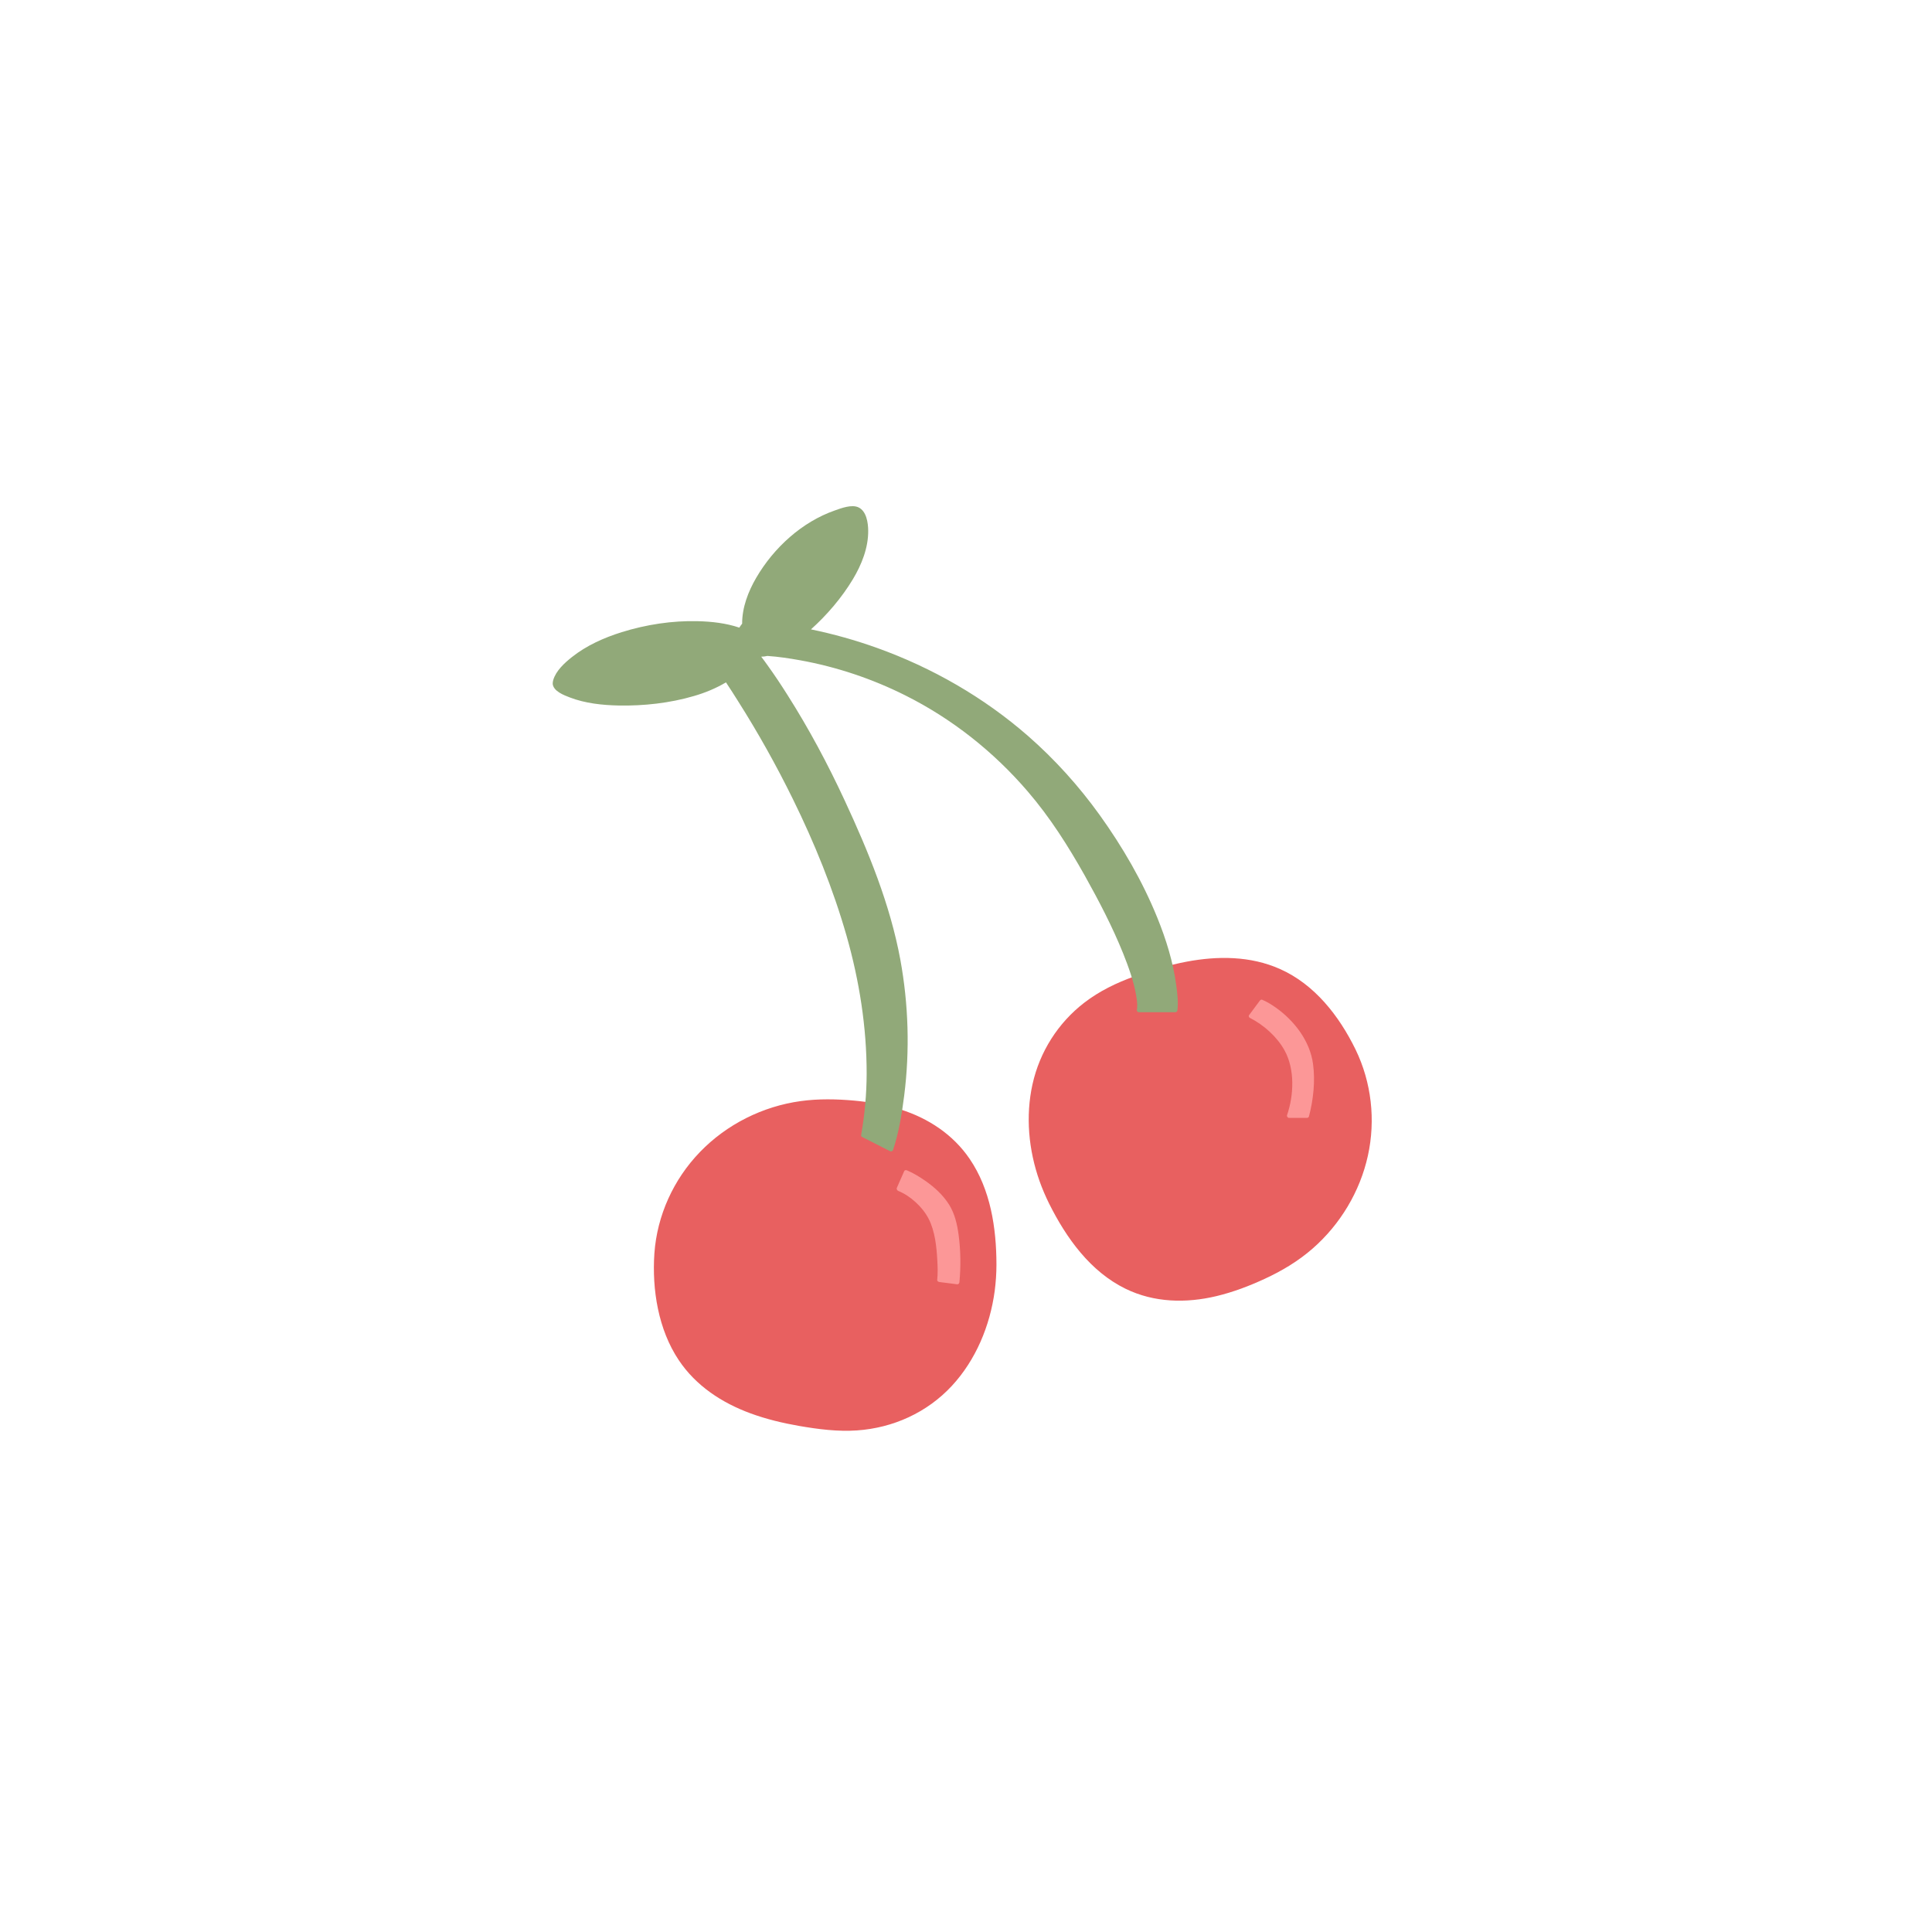
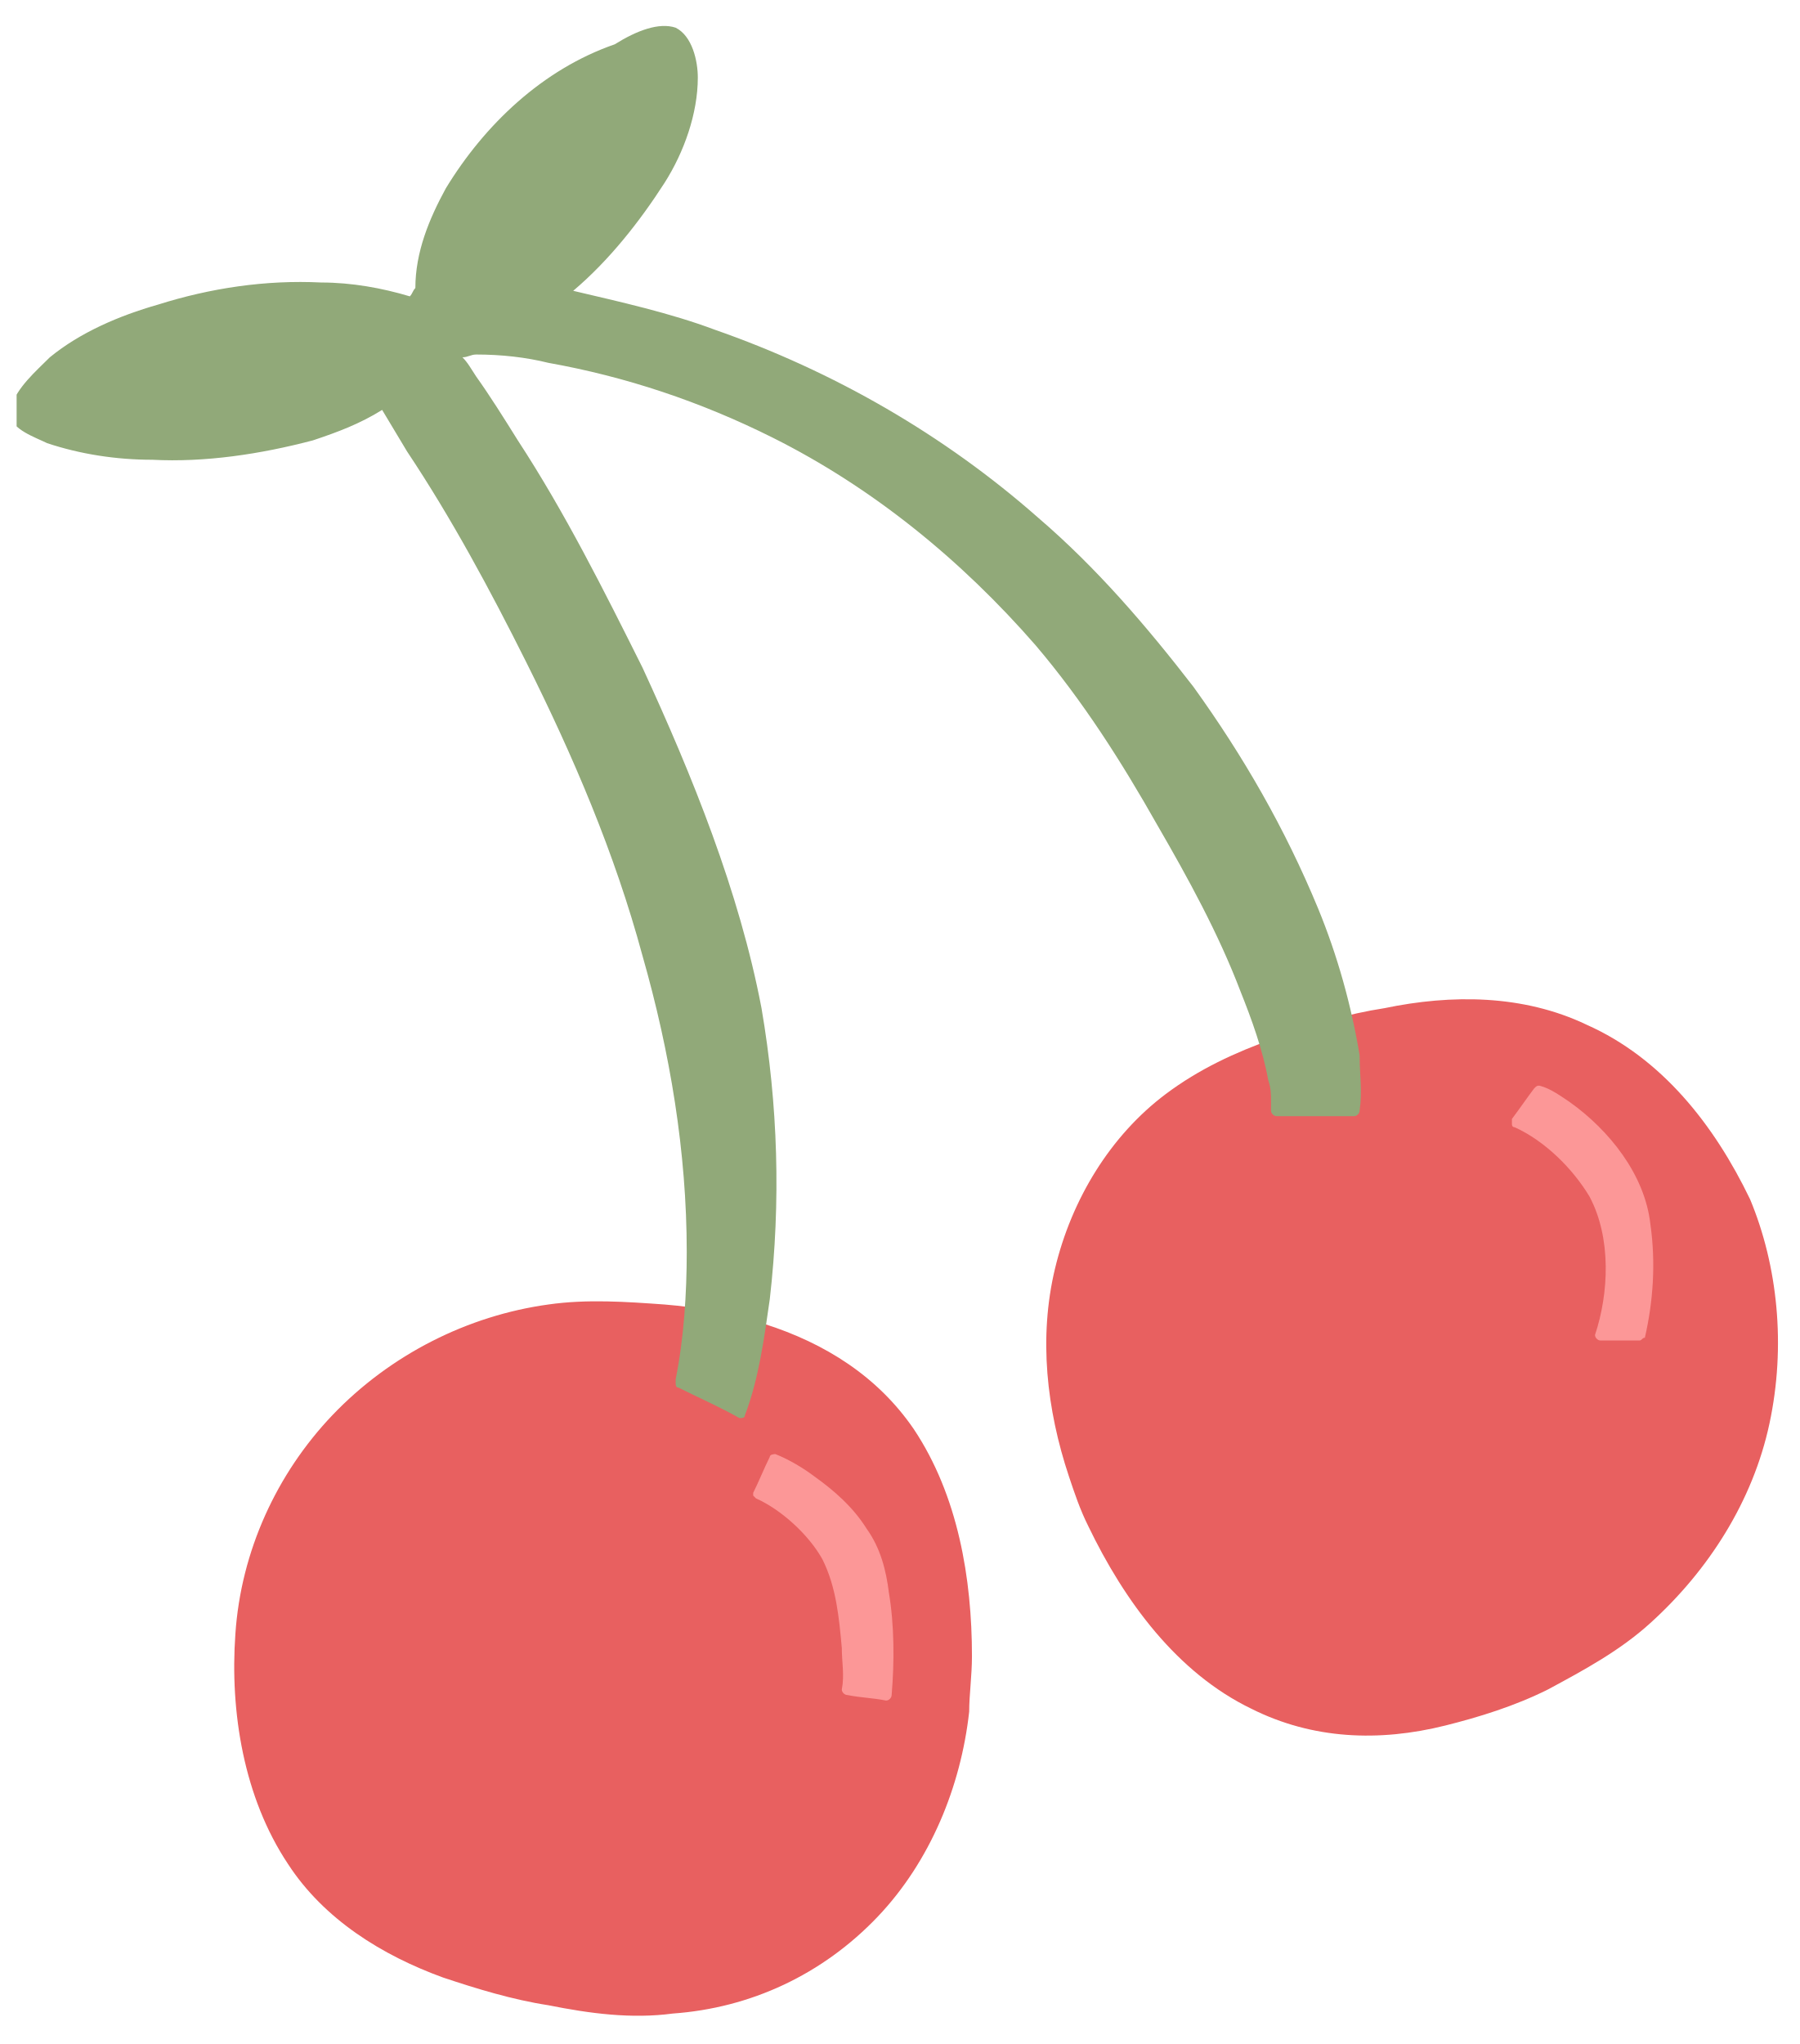
- <svg xmlns="http://www.w3.org/2000/svg" width="150" zoomAndPan="magnify" viewBox="0 0 112.5 112.5" height="150" preserveAspectRatio="xMidYMid meet" version="1.0">
-   <defs>
-     <clipPath id="9a3dc4036a">
-       <path d="M 38 55 L 80 55 L 80 83.355 L 38 83.355 Z M 38 55 " clip-rule="nonzero" />
+ <svg xmlns="http://www.w3.org/2000/svg" xmlns:xlink="http://www.w3.org/1999/xlink" version="1.1" id="Lager_1" x="0px" y="0px" viewBox="0 0 65 73.8" style="enable-background:new 0 0 65 73.8;" xml:space="preserve">
+   <style type="text/css">
+ 	.st0{clip-path:url(#SVGID_00000145044633410361360870000017584446811087456410_);}
+ 	.st1{fill:#E86060;}
+ 	.st2{clip-path:url(#SVGID_00000153703518026074245410000005805786327170691212_);}
+ 	.st3{fill:#91A979;}
+ 	.st4{fill:#FC9797;}
+ </style>
+   <g>
+     <defs>
+       <rect id="SVGID_1_" x="8.4" y="35" width="56" height="37.8" />
+     </defs>
+     <clipPath id="SVGID_00000140726576717895369570000015184989831014398653_">
+       <use xlink:href="#SVGID_1_" style="overflow:visible;" />
    </clipPath>
-     <clipPath id="3e5647ba25">
-       <path d="M 32.145 29.355 L 69 29.355 L 69 68 L 32.145 68 Z M 32.145 29.355 " clip-rule="nonzero" />
+     <g style="clip-path:url(#SVGID_00000140726576717895369570000015184989831014398653_);">
+       <path class="st1" d="M63.9,51.4c-0.6,2.8-2.2,5.3-4.3,7.2c-1.1,1-2.4,1.7-3.7,2.4c-1.2,0.6-2.5,1-3.7,1.3c-2.4,0.6-4.8,0.5-7-0.6    c-2.7-1.3-4.6-3.9-5.9-6.6c-0.3-0.6-0.5-1.2-0.7-1.8c-0.8-2.4-1.1-5-0.5-7.5c0.6-2.5,2-4.8,4-6.3c1.2-0.9,2.5-1.5,3.9-2    c1.3-0.5,2.7-0.9,4-1.1c2.4-0.5,5-0.5,7.3,0.6c2.7,1.2,4.6,3.6,5.9,6.3C64.2,45.7,64.5,48.6,63.9,51.4z M35.1,59.8    c0-2.8-0.5-5.8-2.1-8.2c-1.3-1.9-3.2-3.1-5.4-3.8c-1.2-0.4-2.4-0.6-3.6-0.7c-1.4-0.1-2.8-0.2-4.2,0c-2.9,0.4-5.7,1.8-7.8,4    c-2,2.1-3.3,4.9-3.5,7.9c-0.2,2.8,0.3,5.9,1.9,8.3c1.3,2,3.4,3.3,5.6,4.1c1.2,0.4,2.5,0.8,3.8,1c1.5,0.3,3,0.5,4.5,0.3    c2.8-0.2,5.4-1.4,7.4-3.5c1.9-2,3-4.7,3.3-7.4C35,61.2,35.1,60.5,35.1,59.8z" />
+     </g>
+   </g>
+   <g>
+     <defs>
+       <rect id="SVGID_00000078024367680936431150000017944847160751505592_" x="0.6" y="0.8" width="49.1" height="51.5" />
+     </defs>
+     <clipPath id="SVGID_00000059988943121576855780000009089599334953569193_">
+       <use xlink:href="#SVGID_00000078024367680936431150000017944847160751505592_" style="overflow:visible;" />
    </clipPath>
-   </defs>
-   <g clip-path="url(#9a3dc4036a)">
-     <path fill="#e86060" d="M 79.652 67.297 C 79.191 69.391 78.035 71.305 76.434 72.703 C 75.59 73.441 74.645 74.004 73.637 74.469 C 72.734 74.887 71.797 75.242 70.832 75.473 C 69.066 75.895 67.203 75.855 65.547 75.047 C 63.492 74.047 62.09 72.09 61.09 70.086 C 60.879 69.66 60.691 69.219 60.531 68.77 C 59.895 66.973 59.707 64.996 60.125 63.125 C 60.547 61.238 61.613 59.562 63.137 58.387 C 64.02 57.707 65.016 57.227 66.055 56.855 C 67.047 56.5 68.055 56.195 69.086 56 C 70.902 55.656 72.812 55.66 74.527 56.422 C 76.551 57.32 77.977 59.156 78.934 61.113 C 79.863 63.027 80.109 65.219 79.652 67.297 Z M 58.023 73.633 C 58.02 71.504 57.68 69.262 56.457 67.473 C 55.492 66.059 54.051 65.113 52.441 64.605 C 51.57 64.328 50.668 64.176 49.762 64.09 C 48.719 63.996 47.66 63.973 46.621 64.117 C 44.41 64.422 42.312 65.469 40.754 67.086 C 39.223 68.672 38.262 70.77 38.105 72.984 C 37.961 75.098 38.332 77.418 39.523 79.199 C 40.523 80.699 42.043 81.691 43.707 82.301 C 44.621 82.637 45.57 82.863 46.527 83.031 C 47.641 83.223 48.773 83.371 49.902 83.293 C 52.004 83.148 53.984 82.254 55.426 80.699 C 56.824 79.188 57.648 77.203 57.922 75.168 C 57.988 74.66 58.023 74.145 58.023 73.633 Z M 58.023 73.633 " fill-opacity="1" fill-rule="nonzero" />
+     <g style="clip-path:url(#SVGID_00000059988943121576855780000009089599334953569193_);">
+       <path class="st3" d="M49.1,40.1c0,0.1-0.1,0.2-0.2,0.2c-0.9,0-1.9,0-2.8,0c-0.1,0-0.2-0.1-0.2-0.2c0,0,0,0,0,0c0,0,0,0,0-0.1    c0-0.1,0-0.2,0-0.2c0-0.3,0-0.5-0.1-0.8c-0.2-1.1-0.6-2.2-1-3.2c-0.8-2.1-1.9-4.1-3-6c-1.3-2.3-2.7-4.5-4.4-6.5    c-2.7-3.1-5.9-5.7-9.5-7.5c-2.6-1.3-5.3-2.2-8.1-2.7c-0.8-0.2-1.7-0.3-2.6-0.3c-0.2,0-0.3,0.1-0.5,0.1c0,0,0,0,0,0    c0.2,0.2,0.3,0.4,0.5,0.7c0.5,0.7,1,1.5,1.5,2.3c1.7,2.6,3.1,5.4,4.5,8.2c1.8,3.9,3.5,8.1,4.3,12.3c0.6,3.5,0.7,7,0.3,10.5    c-0.2,1.4-0.4,2.9-0.9,4.2c0,0.1-0.1,0.1-0.2,0.1c-0.7-0.4-1.4-0.7-2.2-1.1c-0.1,0-0.1-0.1-0.1-0.2c0,0,0,0,0,0c0,0,0,0,0-0.1    c0.3-1.5,0.4-3.1,0.4-4.6c0-3.6-0.6-7.2-1.6-10.7c-1-3.7-2.5-7.2-4.2-10.6c-1.3-2.6-2.7-5.2-4.3-7.6c-0.3-0.5-0.6-1-0.9-1.5    c-0.8,0.5-1.6,0.8-2.5,1.1c-1.9,0.5-3.9,0.8-5.8,0.7c-1.3,0-2.6-0.2-3.8-0.6c-0.4-0.2-1.3-0.5-1.3-1c0-0.1,0-0.2,0-0.3    c0.2-0.7,0.9-1.3,1.4-1.8c1.1-0.9,2.5-1.5,3.9-1.9c1.9-0.6,3.9-0.9,5.9-0.8c1.1,0,2.2,0.2,3.2,0.5c0.1-0.1,0.1-0.2,0.2-0.3    c0-1.3,0.5-2.5,1.1-3.6c1.4-2.3,3.5-4.3,6.1-5.2C23,1.1,23.8,0.8,24.4,1c0.6,0.3,0.8,1.2,0.8,1.8c0,1.3-0.5,2.7-1.2,3.8    c-0.9,1.4-2,2.8-3.3,3.9c1.7,0.4,3.5,0.8,5.1,1.4c4.3,1.5,8.3,3.8,11.7,6.8c2.1,1.8,3.9,3.9,5.6,6.1c1.8,2.5,3.3,5.1,4.5,8    c0.7,1.7,1.2,3.5,1.5,5.3C49.1,38.8,49.2,39.4,49.1,40.1z" />
+     </g>
  </g>
-   <g clip-path="url(#3e5647ba25)">
-     <path fill="#91a979" d="M 68.562 58.816 C 68.555 58.883 68.512 58.941 68.441 58.941 C 67.734 58.941 67.027 58.941 66.32 58.941 C 66.238 58.941 66.176 58.859 66.199 58.781 C 66.203 58.773 66.207 58.762 66.207 58.754 C 66.207 58.719 66.211 58.758 66.215 58.691 C 66.215 58.633 66.219 58.574 66.219 58.516 C 66.215 58.324 66.188 58.137 66.156 57.949 C 66.008 57.113 65.715 56.305 65.402 55.52 C 64.773 53.957 63.988 52.457 63.168 50.988 C 62.195 49.258 61.141 47.594 59.848 46.09 C 57.859 43.77 55.434 41.852 52.707 40.488 C 50.781 39.523 48.715 38.832 46.598 38.449 C 45.969 38.336 45.324 38.238 44.684 38.195 C 44.566 38.223 44.445 38.238 44.328 38.238 C 44.332 38.246 44.336 38.25 44.34 38.258 C 44.465 38.418 44.582 38.582 44.699 38.746 C 45.102 39.305 45.48 39.875 45.848 40.457 C 47.102 42.43 48.207 44.5 49.191 46.621 C 50.562 49.574 51.832 52.66 52.426 55.879 C 52.902 58.48 52.984 61.16 52.652 63.789 C 52.516 64.848 52.344 65.938 52.004 66.957 C 51.98 67.035 51.898 67.066 51.824 67.031 C 51.285 66.754 50.742 66.48 50.203 66.207 C 50.145 66.176 50.133 66.125 50.145 66.078 C 50.145 66.074 50.145 66.07 50.145 66.066 C 50.148 66.047 50.156 66.031 50.156 66.016 C 50.355 64.859 50.461 63.707 50.465 62.531 C 50.469 59.816 50.039 57.109 49.297 54.5 C 48.512 51.754 47.43 49.094 46.172 46.535 C 45.211 44.578 44.145 42.672 42.98 40.832 C 42.75 40.465 42.516 40.098 42.273 39.734 C 41.688 40.082 41.051 40.344 40.402 40.531 C 39.004 40.941 37.488 41.109 36.031 41.082 C 35.074 41.062 34.074 40.957 33.172 40.609 C 32.84 40.48 32.23 40.254 32.184 39.824 C 32.18 39.75 32.195 39.672 32.215 39.598 C 32.375 39.055 32.871 38.605 33.297 38.266 C 34.152 37.586 35.172 37.133 36.207 36.809 C 37.629 36.367 39.145 36.133 40.633 36.172 C 41.441 36.191 42.277 36.285 43.051 36.547 C 43.098 36.473 43.152 36.391 43.215 36.316 C 43.211 35.371 43.57 34.438 44.039 33.637 C 45.059 31.891 46.699 30.391 48.613 29.723 C 48.988 29.59 49.594 29.359 49.988 29.543 C 50.457 29.762 50.551 30.449 50.555 30.898 C 50.566 31.898 50.168 32.887 49.664 33.727 C 49.016 34.805 48.156 35.809 47.223 36.648 C 48.531 36.918 49.82 37.281 51.074 37.73 C 54.285 38.883 57.285 40.605 59.863 42.855 C 61.422 44.219 62.82 45.77 64.031 47.453 C 65.363 49.309 66.527 51.312 67.387 53.43 C 67.902 54.699 68.316 56.027 68.496 57.391 C 68.559 57.855 68.617 58.348 68.562 58.816 Z M 68.562 58.816 " fill-opacity="1" fill-rule="nonzero" />
-   </g>
-   <path fill="#fc9797" d="M 55.82 71.91 C 55.941 72.812 55.953 73.75 55.867 74.66 C 55.863 74.719 55.812 74.793 55.742 74.785 C 55.395 74.738 55.047 74.695 54.699 74.652 C 54.637 74.645 54.566 74.598 54.574 74.527 C 54.613 74.145 54.602 73.75 54.578 73.367 C 54.535 72.578 54.441 71.688 54.078 70.977 C 53.715 70.266 52.984 69.617 52.297 69.344 C 52.262 69.328 52.238 69.297 52.227 69.266 C 52.211 69.234 52.207 69.199 52.227 69.16 C 52.367 68.84 52.508 68.52 52.652 68.195 C 52.68 68.129 52.766 68.129 52.82 68.152 C 53.191 68.312 53.547 68.527 53.879 68.758 C 54.418 69.133 54.918 69.59 55.27 70.152 C 55.598 70.68 55.738 71.297 55.82 71.91 Z M 76.457 61.949 C 76.277 60.613 75.363 59.43 74.289 58.672 C 74.039 58.496 73.777 58.332 73.496 58.215 C 73.441 58.191 73.387 58.23 73.355 58.273 C 73.148 58.551 72.945 58.828 72.738 59.105 C 72.707 59.145 72.711 59.184 72.73 59.219 C 72.738 59.238 72.754 59.262 72.785 59.273 C 73.59 59.684 74.355 60.363 74.797 61.16 C 75.406 62.262 75.344 63.766 74.945 64.934 C 74.918 65.012 74.988 65.094 75.062 65.094 C 75.41 65.094 75.758 65.094 76.105 65.094 C 76.16 65.094 76.211 65.055 76.223 65 C 76.477 64.027 76.594 62.949 76.457 61.949 Z M 76.457 61.949 " fill-opacity="1" fill-rule="nonzero" />
+   <path class="st4" d="M32.1,57.5c0.2,1.2,0.2,2.5,0.1,3.7c0,0.1-0.1,0.2-0.2,0.2c-0.5-0.1-0.9-0.1-1.4-0.2c-0.1,0-0.2-0.1-0.2-0.2  c0.1-0.5,0-1,0-1.5c-0.1-1.1-0.2-2.2-0.7-3.2c-0.5-0.9-1.5-1.8-2.4-2.2c0,0-0.1-0.1-0.1-0.1c0,0,0-0.1,0-0.1  c0.2-0.4,0.4-0.9,0.6-1.3c0-0.1,0.2-0.1,0.2-0.1c0.5,0.2,1,0.5,1.4,0.8c0.7,0.5,1.4,1.1,1.9,1.9C31.8,55.9,32,56.7,32.1,57.5z   M59.6,44.2c-0.2-1.8-1.5-3.4-2.9-4.4c-0.3-0.2-0.7-0.5-1.1-0.6c-0.1,0-0.1,0-0.2,0.1c-0.3,0.4-0.5,0.7-0.8,1.1c0,0.1,0,0.1,0,0.2  c0,0,0,0.1,0.1,0.1c1.1,0.5,2.1,1.5,2.7,2.5c0.8,1.5,0.7,3.5,0.2,5c0,0.1,0.1,0.2,0.2,0.2c0.5,0,0.9,0,1.4,0c0.1,0,0.1-0.1,0.2-0.1  C59.7,47,59.8,45.6,59.6,44.2z" />
</svg>
